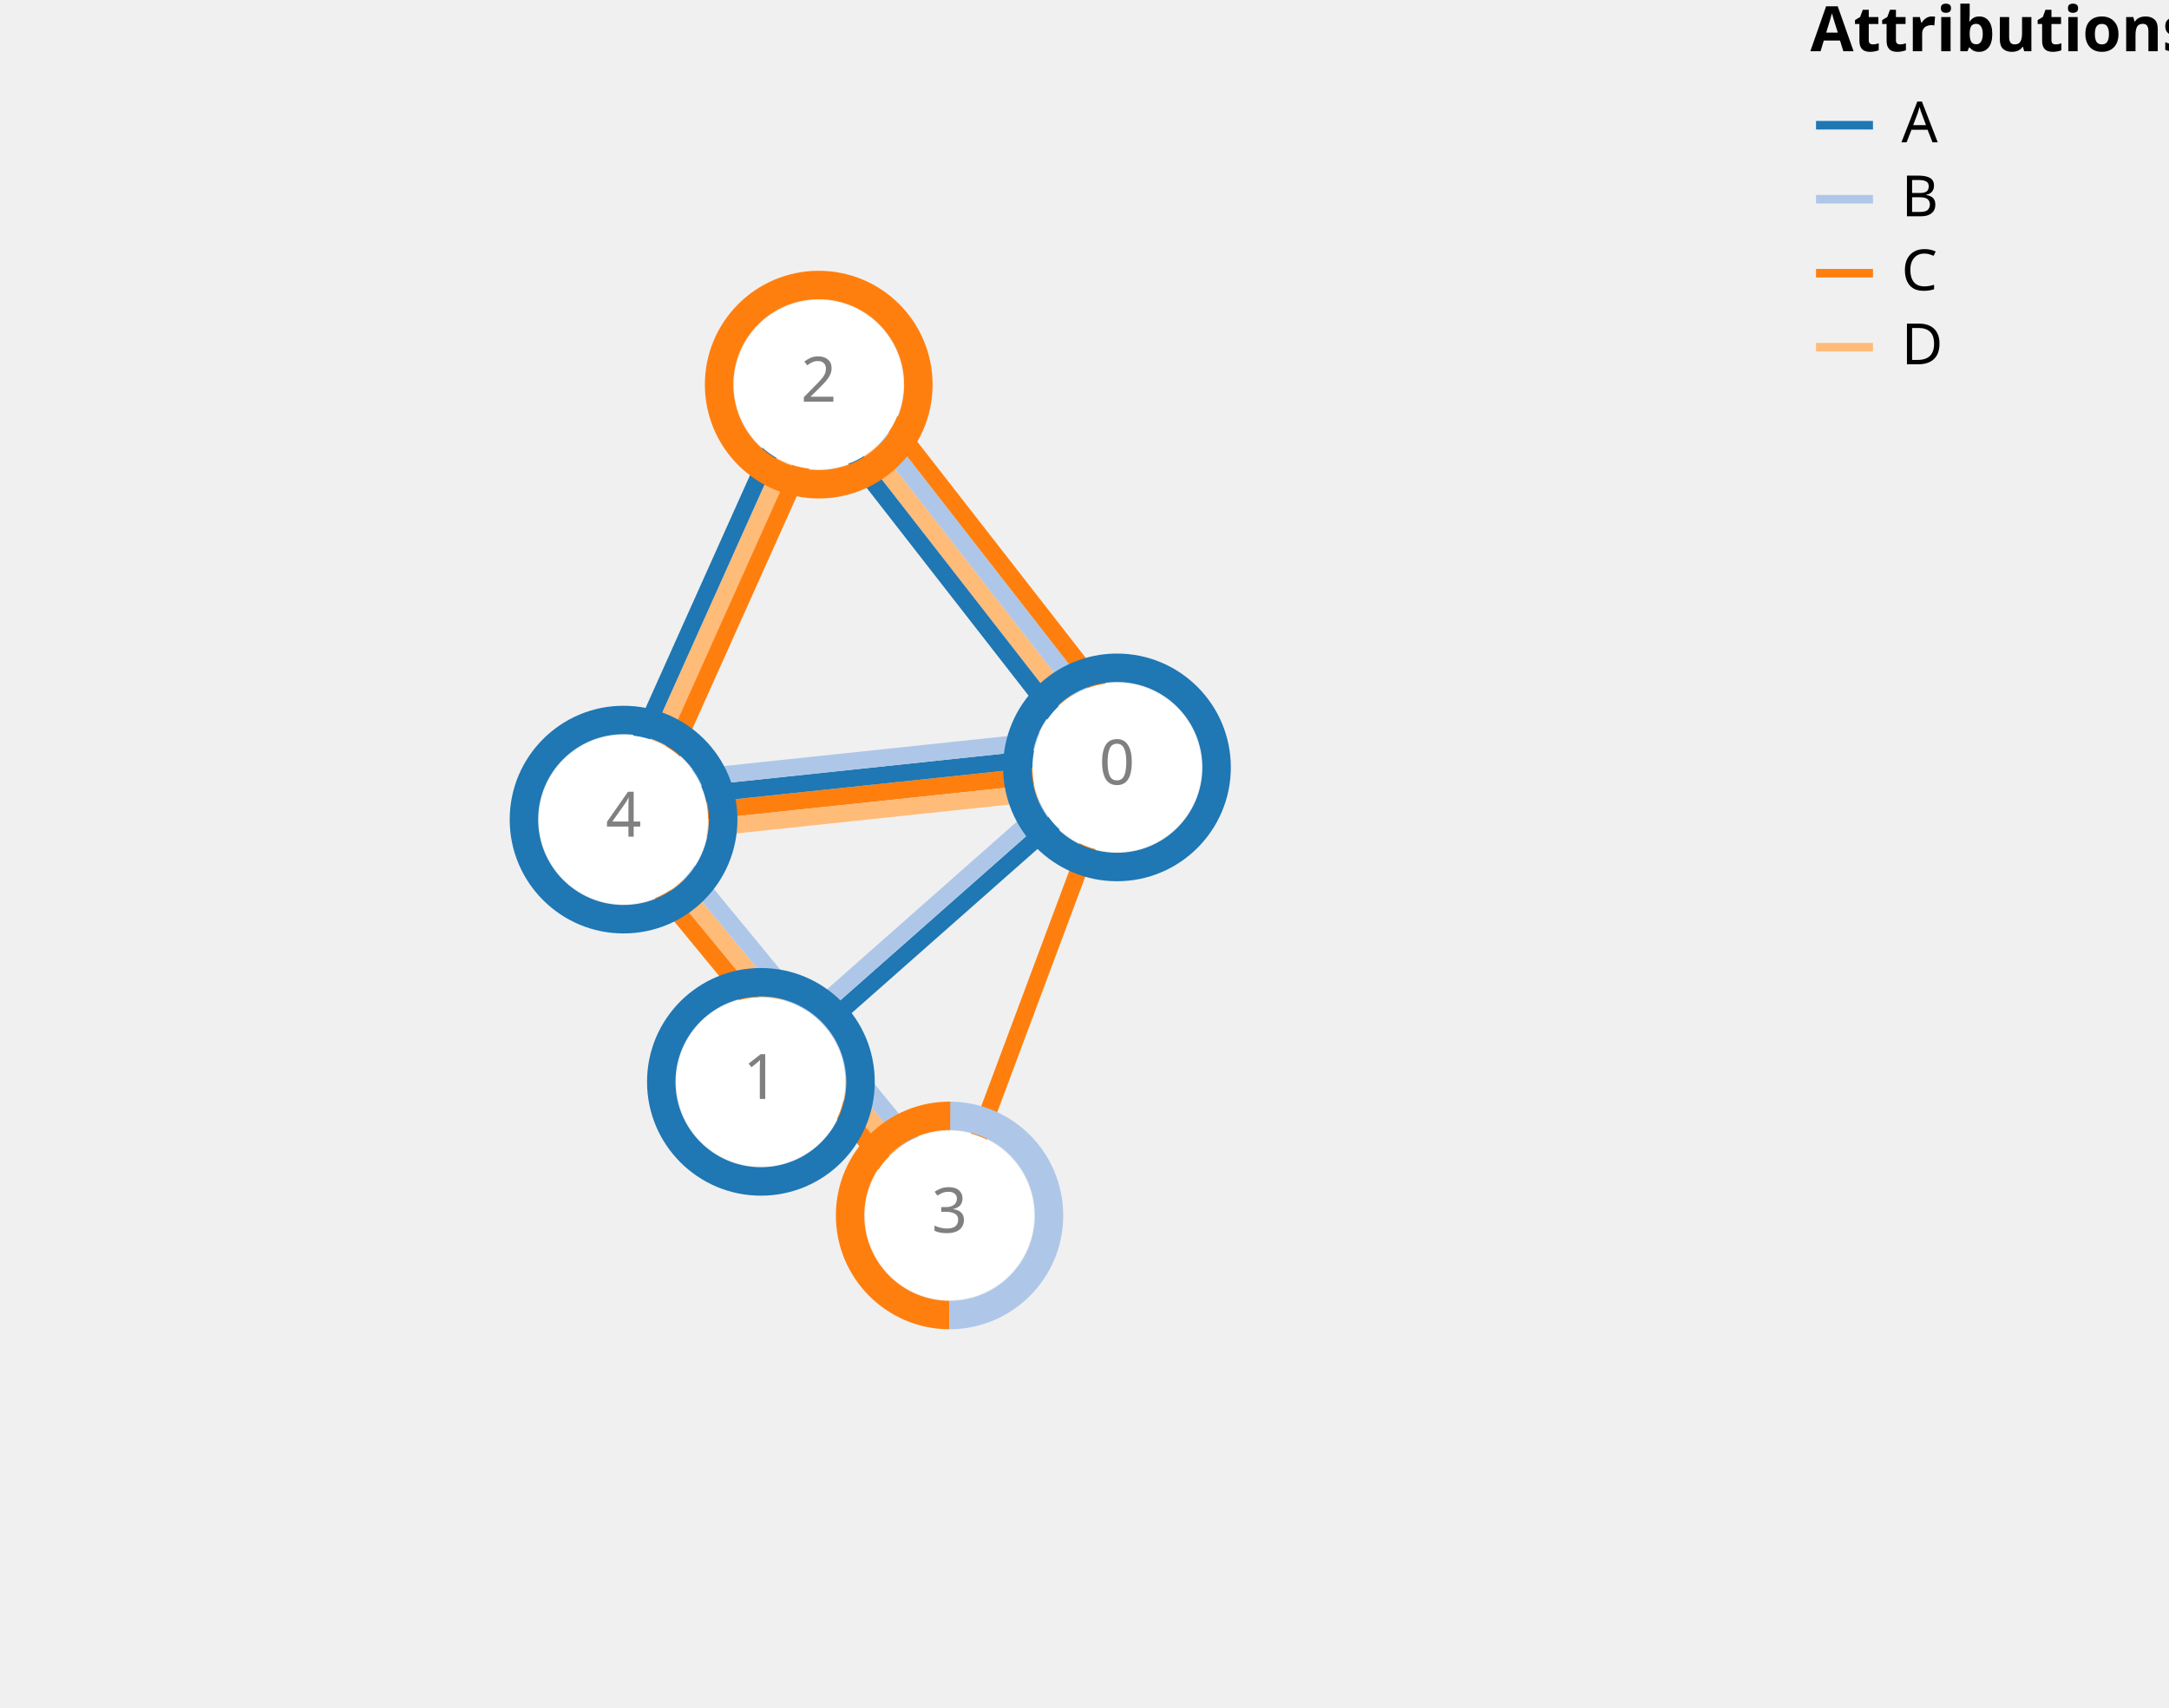
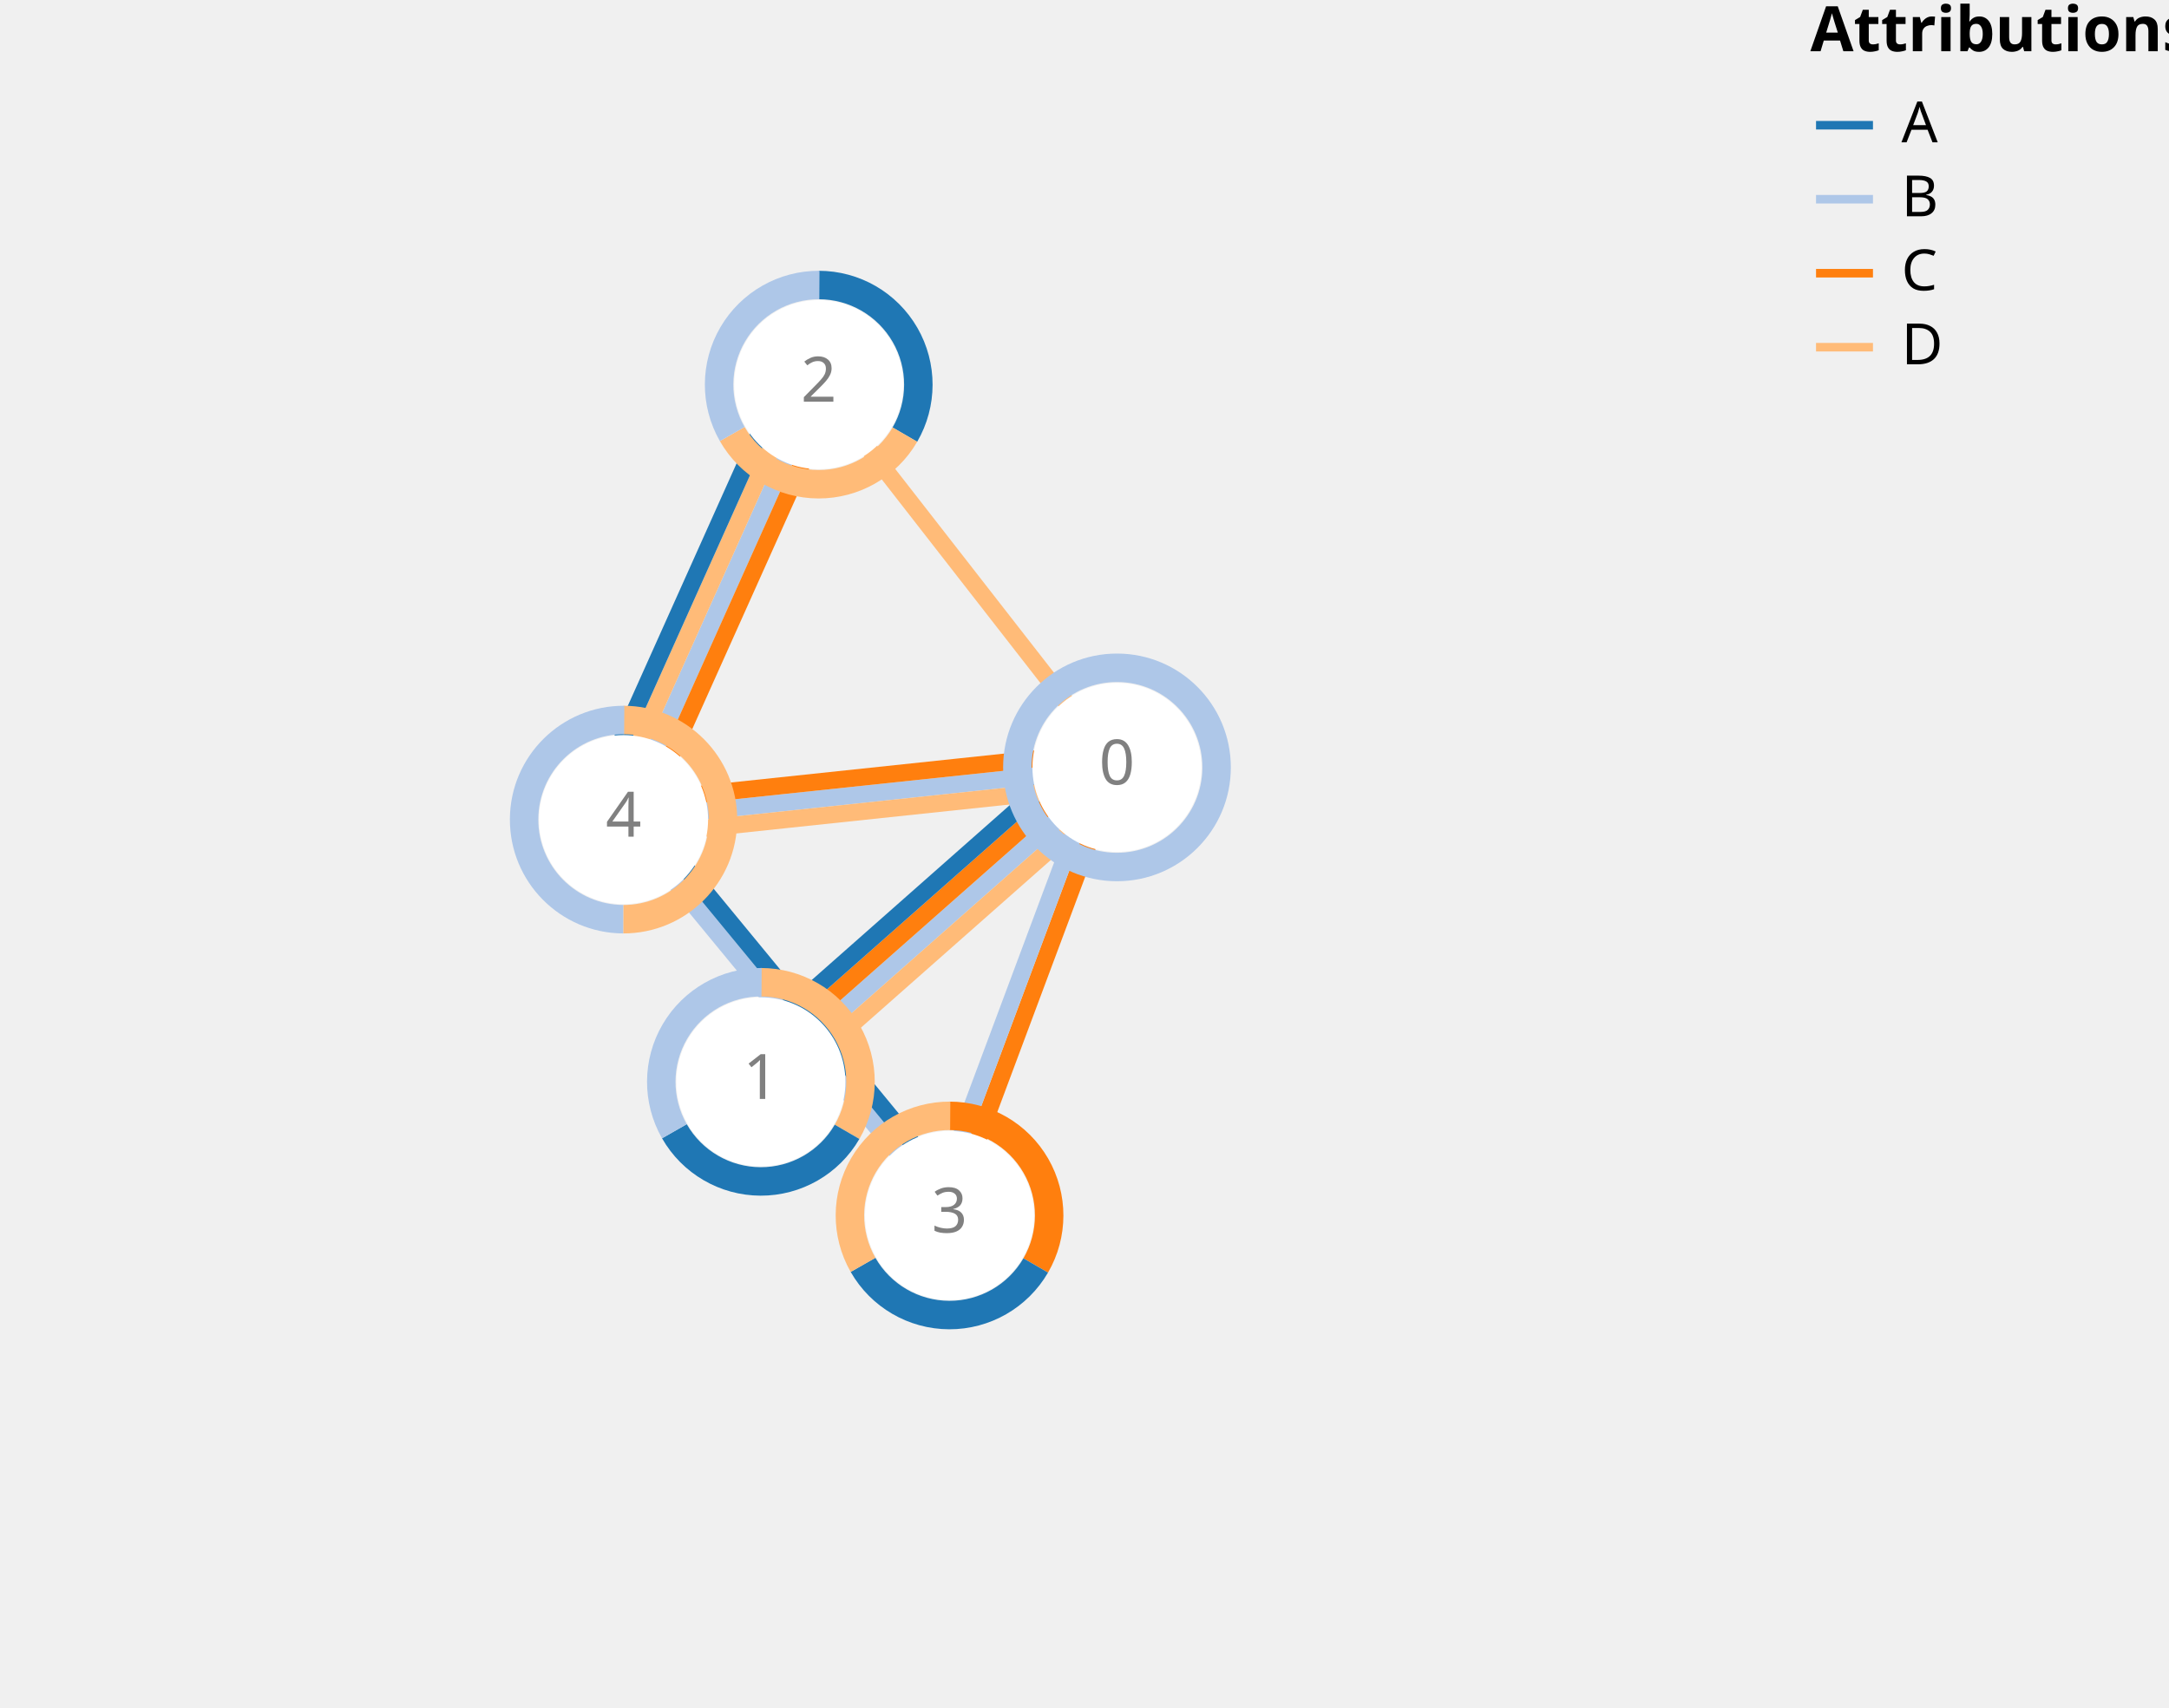
<svg xmlns="http://www.w3.org/2000/svg" version="1.1" class="marks" width="381" height="300" viewBox="0 0 381 300">
  <g fill="none" stroke-miterlimit="10" transform="translate(0,0)">
    <g class="mark-group role-frame root" role="graphics-object" aria-roledescription="group mark container">
      <g transform="translate(0,0)">
        <path class="background" aria-hidden="true" d="M0,0h300v300h-300Z" />
        <g>
          <g class="mark-group role-scope links" role="graphics-object" aria-roledescription="group mark container">
            <g transform="translate(0,0)">
              <path class="background" aria-hidden="true" d="M0,0h0v0h0Z" />
              <g>
                <g class="mark-rule role-mark lines" role="graphics-symbol" aria-roledescription="rule mark container">
-                   <line transform="translate(196.2041,134.8233)" x2="-62.546" y2="55.242" stroke="#1f77b4" stroke-width="3" />
-                   <line transform="translate(194.2181,132.5748)" x2="-62.546" y2="55.242" stroke="#aec7e8" stroke-width="3" />
+                   <line transform="translate(196.2041,134.8233)" x2="-62.546" y2="55.242" stroke="#aec7e8" stroke-width="3" />
+                   <line transform="translate(194.2181,132.5748)" x2="-62.546" y2="55.242" stroke="#ff7f0e" stroke-width="3" />
+                   <line transform="translate(198.1901,137.0719)" x2="-62.546" y2="55.242" stroke="#ffbb78" stroke-width="3" />
+                   <line transform="translate(192.2322,130.3262)" x2="-62.546" y2="55.242" stroke="#1f77b4" stroke-width="3" />
                  <line transform="translate(196.2041,134.8233)" x2="-52.389" y2="-67.249" stroke="#ffbb78" stroke-width="3" />
-                   <line transform="translate(198.5707,132.9797)" x2="-52.389" y2="-67.249" stroke="#aec7e8" stroke-width="3" />
-                   <line transform="translate(193.8375,136.667)" x2="-52.389" y2="-67.249" stroke="#1f77b4" stroke-width="3" />
-                   <line transform="translate(200.9373,131.136)" x2="-52.389" y2="-67.249" stroke="#ff7f0e" stroke-width="3" />
                  <line transform="translate(196.2041,134.8233)" x2="-29.41" y2="78.717" stroke="#ff7f0e" stroke-width="3" />
-                   <line transform="translate(196.2041,134.8233)" x2="-86.672" y2="9.17" stroke="#ff7f0e" stroke-width="3" />
-                   <line transform="translate(195.8884,131.84)" x2="-86.672" y2="9.17" stroke="#1f77b4" stroke-width="3" />
+                   <line transform="translate(193.3938,133.7734)" x2="-29.41" y2="78.717" stroke="#aec7e8" stroke-width="3" />
+                   <line transform="translate(196.2041,134.8233)" x2="-86.672" y2="9.17" stroke="#aec7e8" stroke-width="3" />
+                   <line transform="translate(195.8884,131.84)" x2="-86.672" y2="9.17" stroke="#ff7f0e" stroke-width="3" />
                  <line transform="translate(196.5197,137.8067)" x2="-86.672" y2="9.17" stroke="#ffbb78" stroke-width="3" />
-                   <line transform="translate(195.5728,128.8566)" x2="-86.672" y2="9.17" stroke="#aec7e8" stroke-width="3" />
-                   <line transform="translate(143.8151,67.57408)" x2="-34.283" y2="76.42" stroke="#ffbb78" stroke-width="3" />
-                   <line transform="translate(141.0779,66.34614)" x2="-34.283" y2="76.42" stroke="#1f77b4" stroke-width="3" />
+                   <line transform="translate(143.8151,67.57408)" x2="-34.283" y2="76.42" stroke="#aec7e8" stroke-width="3" />
+                   <line transform="translate(141.0779,66.34614)" x2="-34.283" y2="76.42" stroke="#ffbb78" stroke-width="3" />
                  <line transform="translate(146.5522,68.80203)" x2="-34.283" y2="76.42" stroke="#ff7f0e" stroke-width="3" />
-                   <line transform="translate(166.7941,213.5403)" x2="-57.262" y2="-69.547" stroke="#ffbb78" stroke-width="3" />
-                   <line transform="translate(169.1101,211.6334)" x2="-57.262" y2="-69.547" stroke="#aec7e8" stroke-width="3" />
-                   <line transform="translate(164.4781,215.4472)" x2="-57.262" y2="-69.547" stroke="#ff7f0e" stroke-width="3" />
+                   <line transform="translate(138.3407,65.1182)" x2="-34.283" y2="76.42" stroke="#1f77b4" stroke-width="3" />
+                   <line transform="translate(166.7941,213.5403)" x2="-57.262" y2="-69.547" stroke="#aec7e8" stroke-width="3" />
+                   <line transform="translate(169.1101,211.6334)" x2="-57.262" y2="-69.547" stroke="#1f77b4" stroke-width="3" />
                </g>
              </g>
              <path class="foreground" aria-hidden="true" d="" display="none" />
            </g>
          </g>
          <g class="mark-group role-scope nodeHalos" role="graphics-object" aria-roledescription="group mark container">
            <g transform="translate(0,0)">
              <path class="background" aria-hidden="true" d="M0,0h0v0h0Z" />
              <g>
                <g class="mark-arc role-mark" role="graphics-symbol" aria-roledescription="arc mark container">
-                   <path transform="translate(196.2041,134.8233)" d="M0,-20A20,20,0,1,1,0,20A20,20,0,1,1,0,-20M0.102,-15A15,15,0,1,0,-0.102,15A15,15,0,1,0,0.102,-15Z" fill="#1f77b4" />
+                   <path transform="translate(196.2041,134.8233)" d="M0,-20A20,20,0,1,1,0,20A20,20,0,1,1,0,-20M0.102,-15A15,15,0,1,0,-0.102,15A15,15,0,1,0,0.102,-15Z" fill="#aec7e8" />
                </g>
              </g>
              <path class="foreground" aria-hidden="true" d="" display="none" />
            </g>
            <g transform="translate(0,0)">
              <path class="background" aria-hidden="true" d="M0,0h0v0h0Z" />
              <g>
                <g class="mark-arc role-mark" role="graphics-symbol" aria-roledescription="arc mark container">
-                   <path transform="translate(133.6578,190.0657)" d="M0,-20A20,20,0,1,1,0,20A20,20,0,1,1,0,-20M0.102,-15A15,15,0,1,0,-0.102,15A15,15,0,1,0,0.102,-15Z" fill="#1f77b4" />
+                   <path transform="translate(133.6578,190.0657)" d="M0,-20A20,20,0,0,1,17.298,10.039L12.973,7.529A15,15,0,0,0,0,-15Z" fill="#ffbb78" />
+                   <path transform="translate(133.6578,190.0657)" d="M17.298,10.039A20,20,0,0,1,-17.366,9.921L-13.024,7.441A15,15,0,0,0,12.973,7.529Z" fill="#1f77b4" />
+                   <path transform="translate(133.6578,190.0657)" d="M-17.366,9.921A20,20,0,0,1,0.136,-20L0.102,-15A15,15,0,0,0,-13.024,7.441Z" fill="#aec7e8" />
                </g>
              </g>
              <path class="foreground" aria-hidden="true" d="" display="none" />
            </g>
            <g transform="translate(0,0)">
              <path class="background" aria-hidden="true" d="M0,0h0v0h0Z" />
              <g>
                <g class="mark-arc role-mark" role="graphics-symbol" aria-roledescription="arc mark container">
-                   <path transform="translate(143.8151,67.57408)" d="M0,-20A20,20,0,1,1,0,20A20,20,0,1,1,0,-20M0.102,-15A15,15,0,1,0,-0.102,15A15,15,0,1,0,0.102,-15Z" fill="#ff7f0e" />
+                   <path transform="translate(143.8151,67.57408)" d="M0,-20A20,20,0,0,1,17.298,10.039L12.973,7.529A15,15,0,0,0,0,-15Z" fill="#1f77b4" />
+                   <path transform="translate(143.8151,67.57408)" d="M17.298,10.039A20,20,0,0,1,-17.366,9.921L-13.024,7.441A15,15,0,0,0,12.973,7.529Z" fill="#ffbb78" />
+                   <path transform="translate(143.8151,67.57408)" d="M-17.366,9.921A20,20,0,0,1,0.136,-20L0.102,-15A15,15,0,0,0,-13.024,7.441Z" fill="#aec7e8" />
                </g>
              </g>
              <path class="foreground" aria-hidden="true" d="" display="none" />
            </g>
            <g transform="translate(0,0)">
              <path class="background" aria-hidden="true" d="M0,0h0v0h0Z" />
              <g>
                <g class="mark-arc role-mark" role="graphics-symbol" aria-roledescription="arc mark container">
-                   <path transform="translate(166.7941,213.5403)" d="M0,-20A20,20,0,1,1,-0.068,20L-0.051,15A15,15,0,1,0,0,-15Z" fill="#aec7e8" />
-                   <path transform="translate(166.7941,213.5403)" d="M-0.068,20A20,20,0,1,1,0.136,-20L0.102,-15A15,15,0,1,0,-0.051,15Z" fill="#ff7f0e" />
+                   <path transform="translate(166.7941,213.5403)" d="M0,-20A20,20,0,0,1,17.298,10.039L12.973,7.529A15,15,0,0,0,0,-15Z" fill="#ff7f0e" />
+                   <path transform="translate(166.7941,213.5403)" d="M17.298,10.039A20,20,0,0,1,-17.366,9.921L-13.024,7.441A15,15,0,0,0,12.973,7.529Z" fill="#1f77b4" />
+                   <path transform="translate(166.7941,213.5403)" d="M-17.366,9.921A20,20,0,0,1,0.136,-20L0.102,-15A15,15,0,0,0,-13.024,7.441Z" fill="#ffbb78" />
                </g>
              </g>
              <path class="foreground" aria-hidden="true" d="" display="none" />
            </g>
            <g transform="translate(0,0)">
              <path class="background" aria-hidden="true" d="M0,0h0v0h0Z" />
              <g>
                <g class="mark-arc role-mark" role="graphics-symbol" aria-roledescription="arc mark container">
-                   <path transform="translate(109.532,143.9938)" d="M0,-20A20,20,0,1,1,0,20A20,20,0,1,1,0,-20M0.102,-15A15,15,0,1,0,-0.102,15A15,15,0,1,0,0.102,-15Z" fill="#1f77b4" />
+                   <path transform="translate(109.532,143.9938)" d="M0,-20A20,20,0,1,1,-0.068,20L-0.051,15A15,15,0,1,0,0,-15Z" fill="#ffbb78" />
+                   <path transform="translate(109.532,143.9938)" d="M-0.068,20A20,20,0,1,1,0.136,-20L0.102,-15A15,15,0,1,0,-0.051,15Z" fill="#aec7e8" />
                </g>
              </g>
              <path class="foreground" aria-hidden="true" d="" display="none" />
            </g>
          </g>
          <g class="mark-group role-legend" role="graphics-symbol" aria-roledescription="legend" aria-label="Symbol legend titled 'Attributions' for stroke color with 4 values: A, B, C, D">
            <g transform="translate(318,0)">
              <path class="background" aria-hidden="true" d="M0,0h63v66h-63Z" pointer-events="none" />
              <g>
                <g class="mark-group role-legend-entry">
                  <g transform="translate(0,16)">
                    <path class="background" aria-hidden="true" d="M0,0h0v0h0Z" pointer-events="none" />
                    <g>
                      <g class="mark-group role-scope" role="graphics-object" aria-roledescription="group mark container">
                        <g transform="translate(0,0)">
                          <path class="background" aria-hidden="true" d="M0,0h23.222v11h-23.222Z" pointer-events="none" opacity="1" />
                          <g>
                            <g class="mark-symbol role-legend-symbol" pointer-events="none">
                              <path transform="translate(6,6)" d="M-5,0L5,0" stroke="#1f77b4" stroke-width="1.5" opacity="1" />
                            </g>
                            <g class="mark-text role-legend-label" pointer-events="none">
                              <text text-anchor="start" transform="translate(16,9)" font-family="sans-serif" font-size="10px" fill="#000" opacity="1">A</text>
                            </g>
                          </g>
                          <path class="foreground" aria-hidden="true" d="" pointer-events="none" display="none" />
                        </g>
                        <g transform="translate(0,13)">
                          <path class="background" aria-hidden="true" d="M0,0h23.222v11h-23.222Z" pointer-events="none" opacity="1" />
                          <g>
                            <g class="mark-symbol role-legend-symbol" pointer-events="none">
                              <path transform="translate(6,6)" d="M-5,0L5,0" stroke="#aec7e8" stroke-width="1.5" opacity="1" />
                            </g>
                            <g class="mark-text role-legend-label" pointer-events="none">
                              <text text-anchor="start" transform="translate(16,9)" font-family="sans-serif" font-size="10px" fill="#000" opacity="1">B</text>
                            </g>
                          </g>
                          <path class="foreground" aria-hidden="true" d="" pointer-events="none" display="none" />
                        </g>
                        <g transform="translate(0,26)">
                          <path class="background" aria-hidden="true" d="M0,0h23.222v11h-23.222Z" pointer-events="none" opacity="1" />
                          <g>
                            <g class="mark-symbol role-legend-symbol" pointer-events="none">
                              <path transform="translate(6,6)" d="M-5,0L5,0" stroke="#ff7f0e" stroke-width="1.5" opacity="1" />
                            </g>
                            <g class="mark-text role-legend-label" pointer-events="none">
                              <text text-anchor="start" transform="translate(16,9)" font-family="sans-serif" font-size="10px" fill="#000" opacity="1">C</text>
                            </g>
                          </g>
                          <path class="foreground" aria-hidden="true" d="" pointer-events="none" display="none" />
                        </g>
                        <g transform="translate(0,39)">
                          <path class="background" aria-hidden="true" d="M0,0h23.222v11h-23.222Z" pointer-events="none" opacity="1" />
                          <g>
                            <g class="mark-symbol role-legend-symbol" pointer-events="none">
                              <path transform="translate(6,6)" d="M-5,0L5,0" stroke="#ffbb78" stroke-width="1.5" opacity="1" />
                            </g>
                            <g class="mark-text role-legend-label" pointer-events="none">
                              <text text-anchor="start" transform="translate(16,9)" font-family="sans-serif" font-size="10px" fill="#000" opacity="1">D</text>
                            </g>
                          </g>
                          <path class="foreground" aria-hidden="true" d="" pointer-events="none" display="none" />
                        </g>
                      </g>
                    </g>
                    <path class="foreground" aria-hidden="true" d="" pointer-events="none" display="none" />
                  </g>
                </g>
                <g class="mark-text role-legend-title" pointer-events="none">
                  <text text-anchor="start" transform="translate(0,9)" font-family="sans-serif" font-size="11px" font-weight="bold" fill="#000" opacity="1">Attributions</text>
                </g>
              </g>
              <path class="foreground" aria-hidden="true" d="" pointer-events="none" display="none" />
            </g>
          </g>
          <g class="mark-symbol role-mark nodes" role="graphics-symbol" aria-roledescription="symbol mark container">
            <path transform="translate(196.2041,134.8233)" d="M14.849,0A14.849,14.849,0,1,1,-14.849,0A14.849,14.849,0,1,1,14.849,0" fill="white" />
            <path transform="translate(133.6578,190.0657)" d="M14.849,0A14.849,14.849,0,1,1,-14.849,0A14.849,14.849,0,1,1,14.849,0" fill="white" />
            <path transform="translate(143.8151,67.57408)" d="M14.849,0A14.849,14.849,0,1,1,-14.849,0A14.849,14.849,0,1,1,14.849,0" fill="white" />
            <path transform="translate(166.7941,213.5403)" d="M14.849,0A14.849,14.849,0,1,1,-14.849,0A14.849,14.849,0,1,1,14.849,0" fill="white" />
            <path transform="translate(109.532,143.9938)" d="M14.849,0A14.849,14.849,0,1,1,-14.849,0A14.849,14.849,0,1,1,14.849,0" fill="white" />
          </g>
          <g class="mark-text role-mark labels" role="graphics-object" aria-roledescription="text mark container" pointer-events="none">
            <text text-anchor="middle" transform="translate(196.2041,137.8233)" font-family="sans-serif" font-size="11px" fill="gray">0</text>
            <text text-anchor="middle" transform="translate(133.6578,193.0657)" font-family="sans-serif" font-size="11px" fill="gray">1</text>
            <text text-anchor="middle" transform="translate(143.8151,70.57408)" font-family="sans-serif" font-size="11px" fill="gray">2</text>
            <text text-anchor="middle" transform="translate(166.7941,216.5403)" font-family="sans-serif" font-size="11px" fill="gray">3</text>
            <text text-anchor="middle" transform="translate(109.532,146.9938)" font-family="sans-serif" font-size="11px" fill="gray">4</text>
          </g>
        </g>
        <path class="foreground" aria-hidden="true" d="" display="none" />
      </g>
    </g>
  </g>
</svg>
